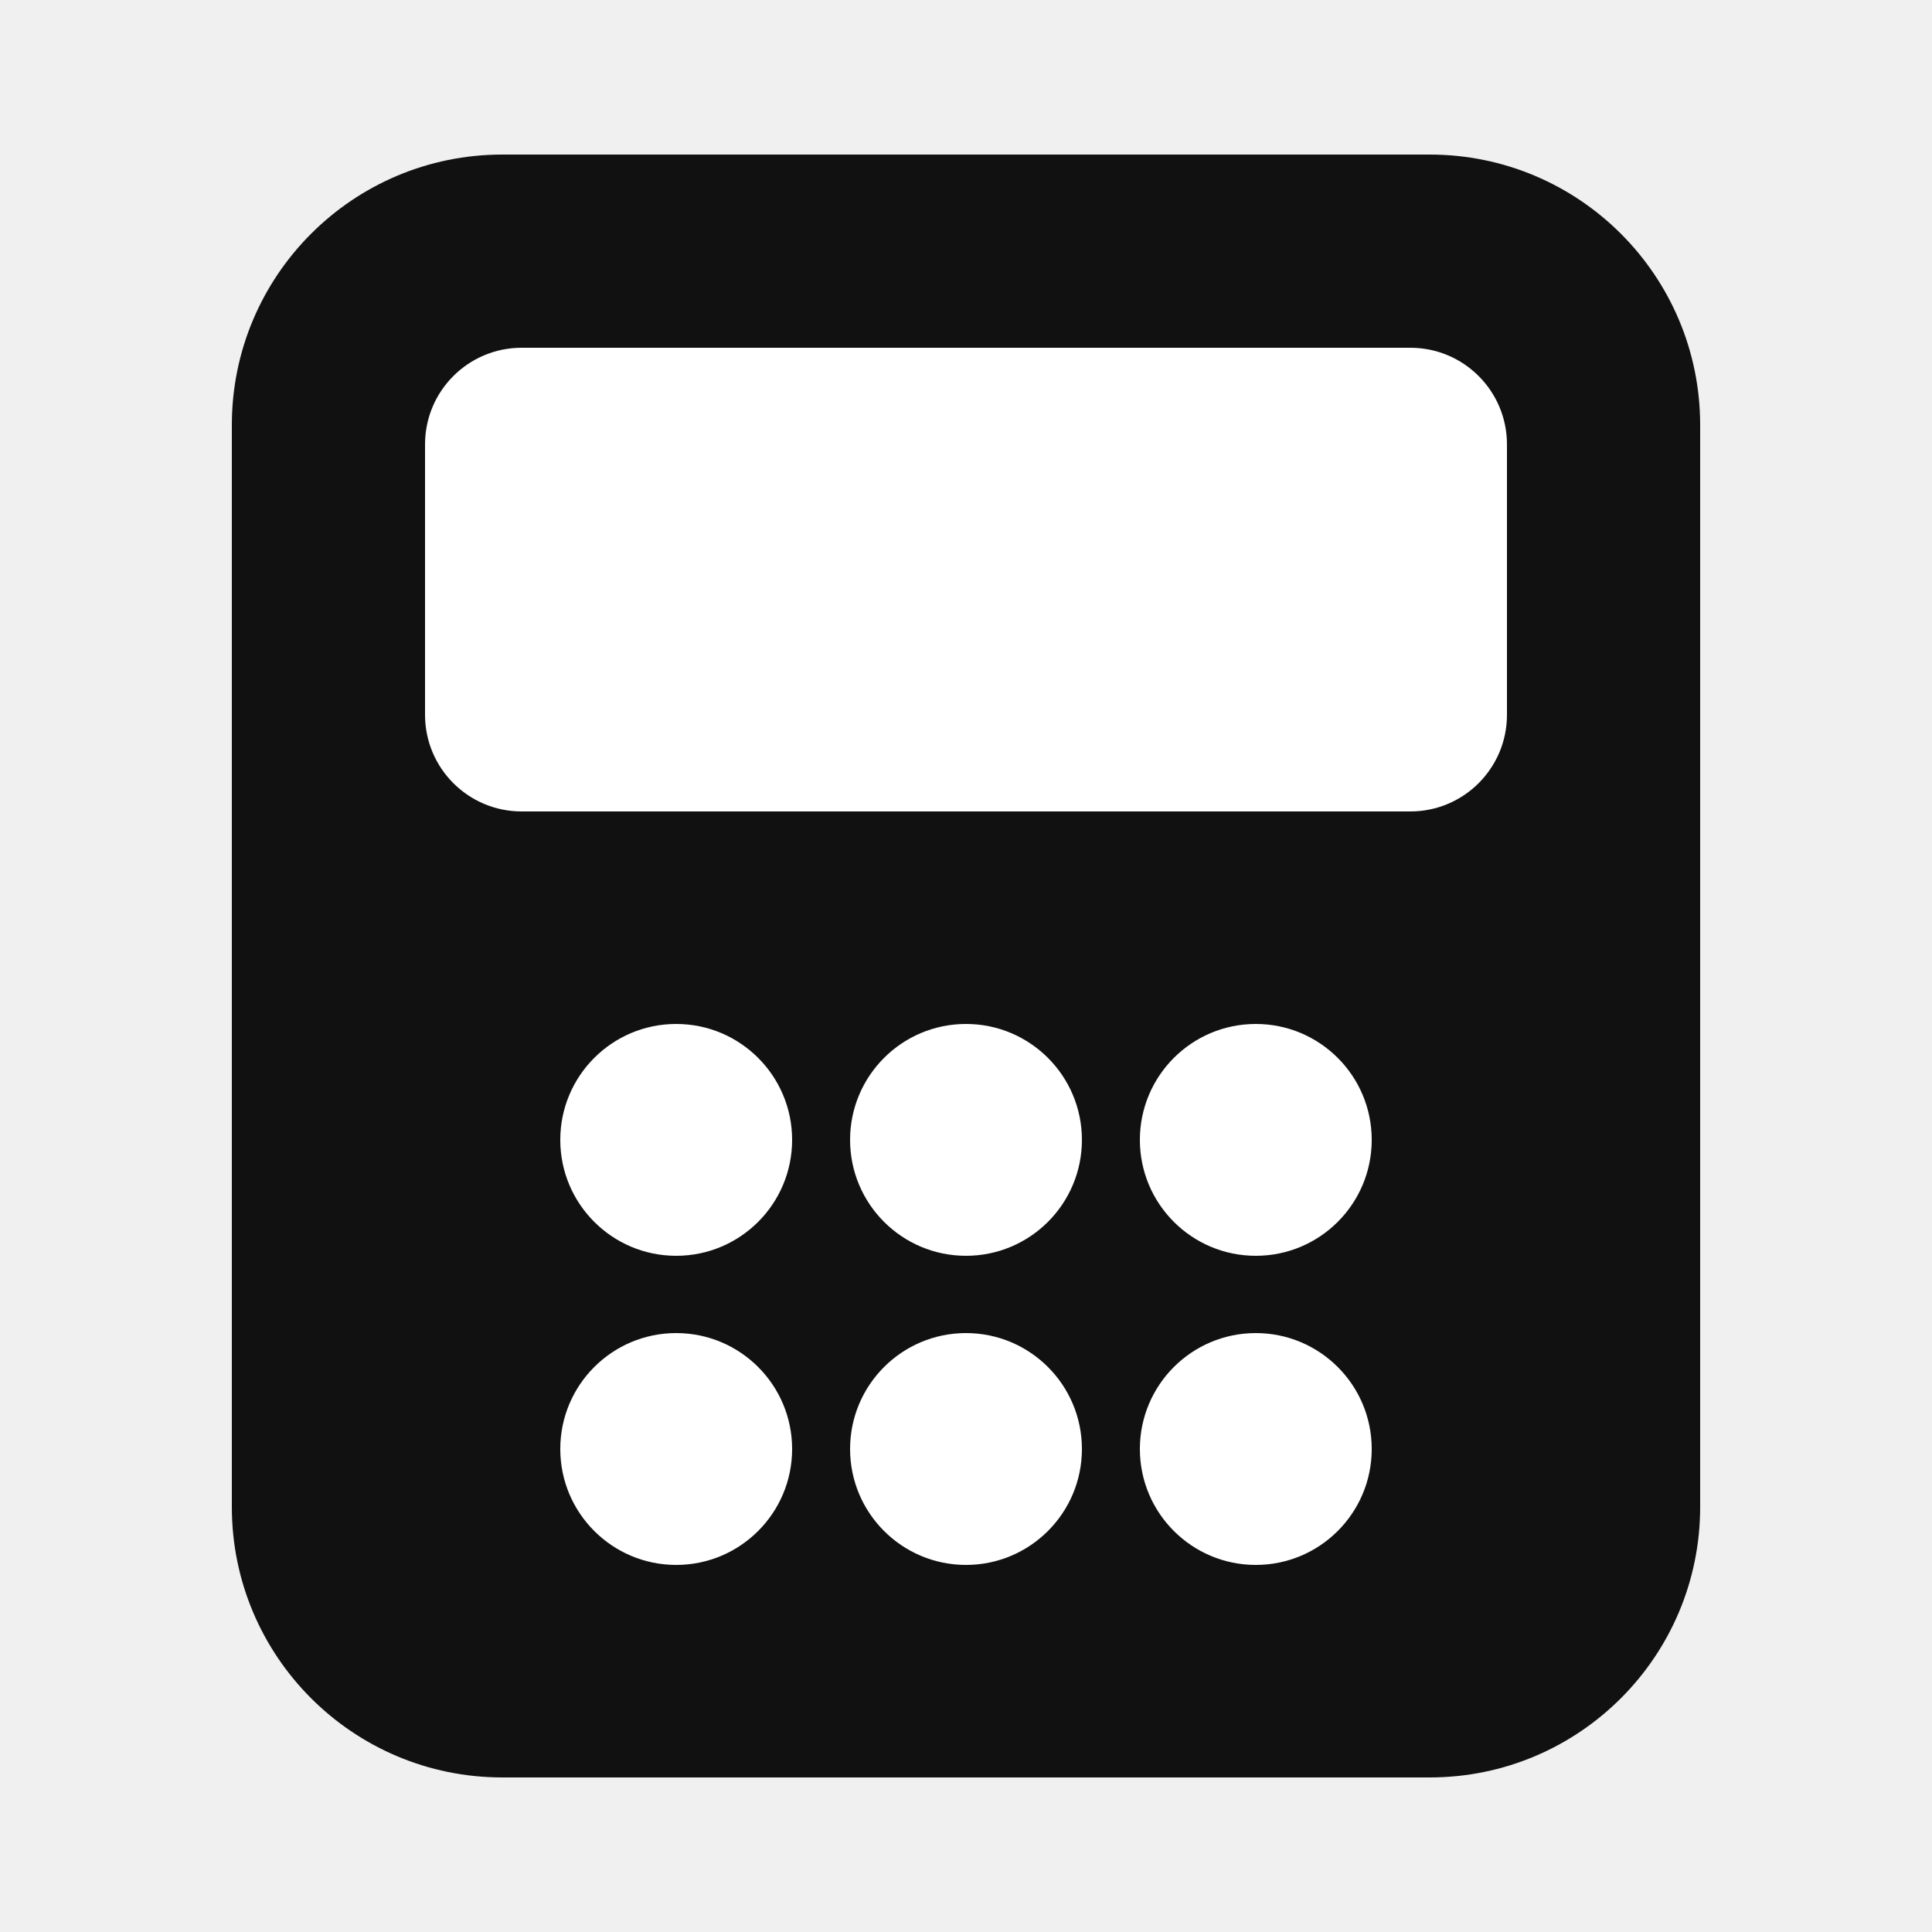
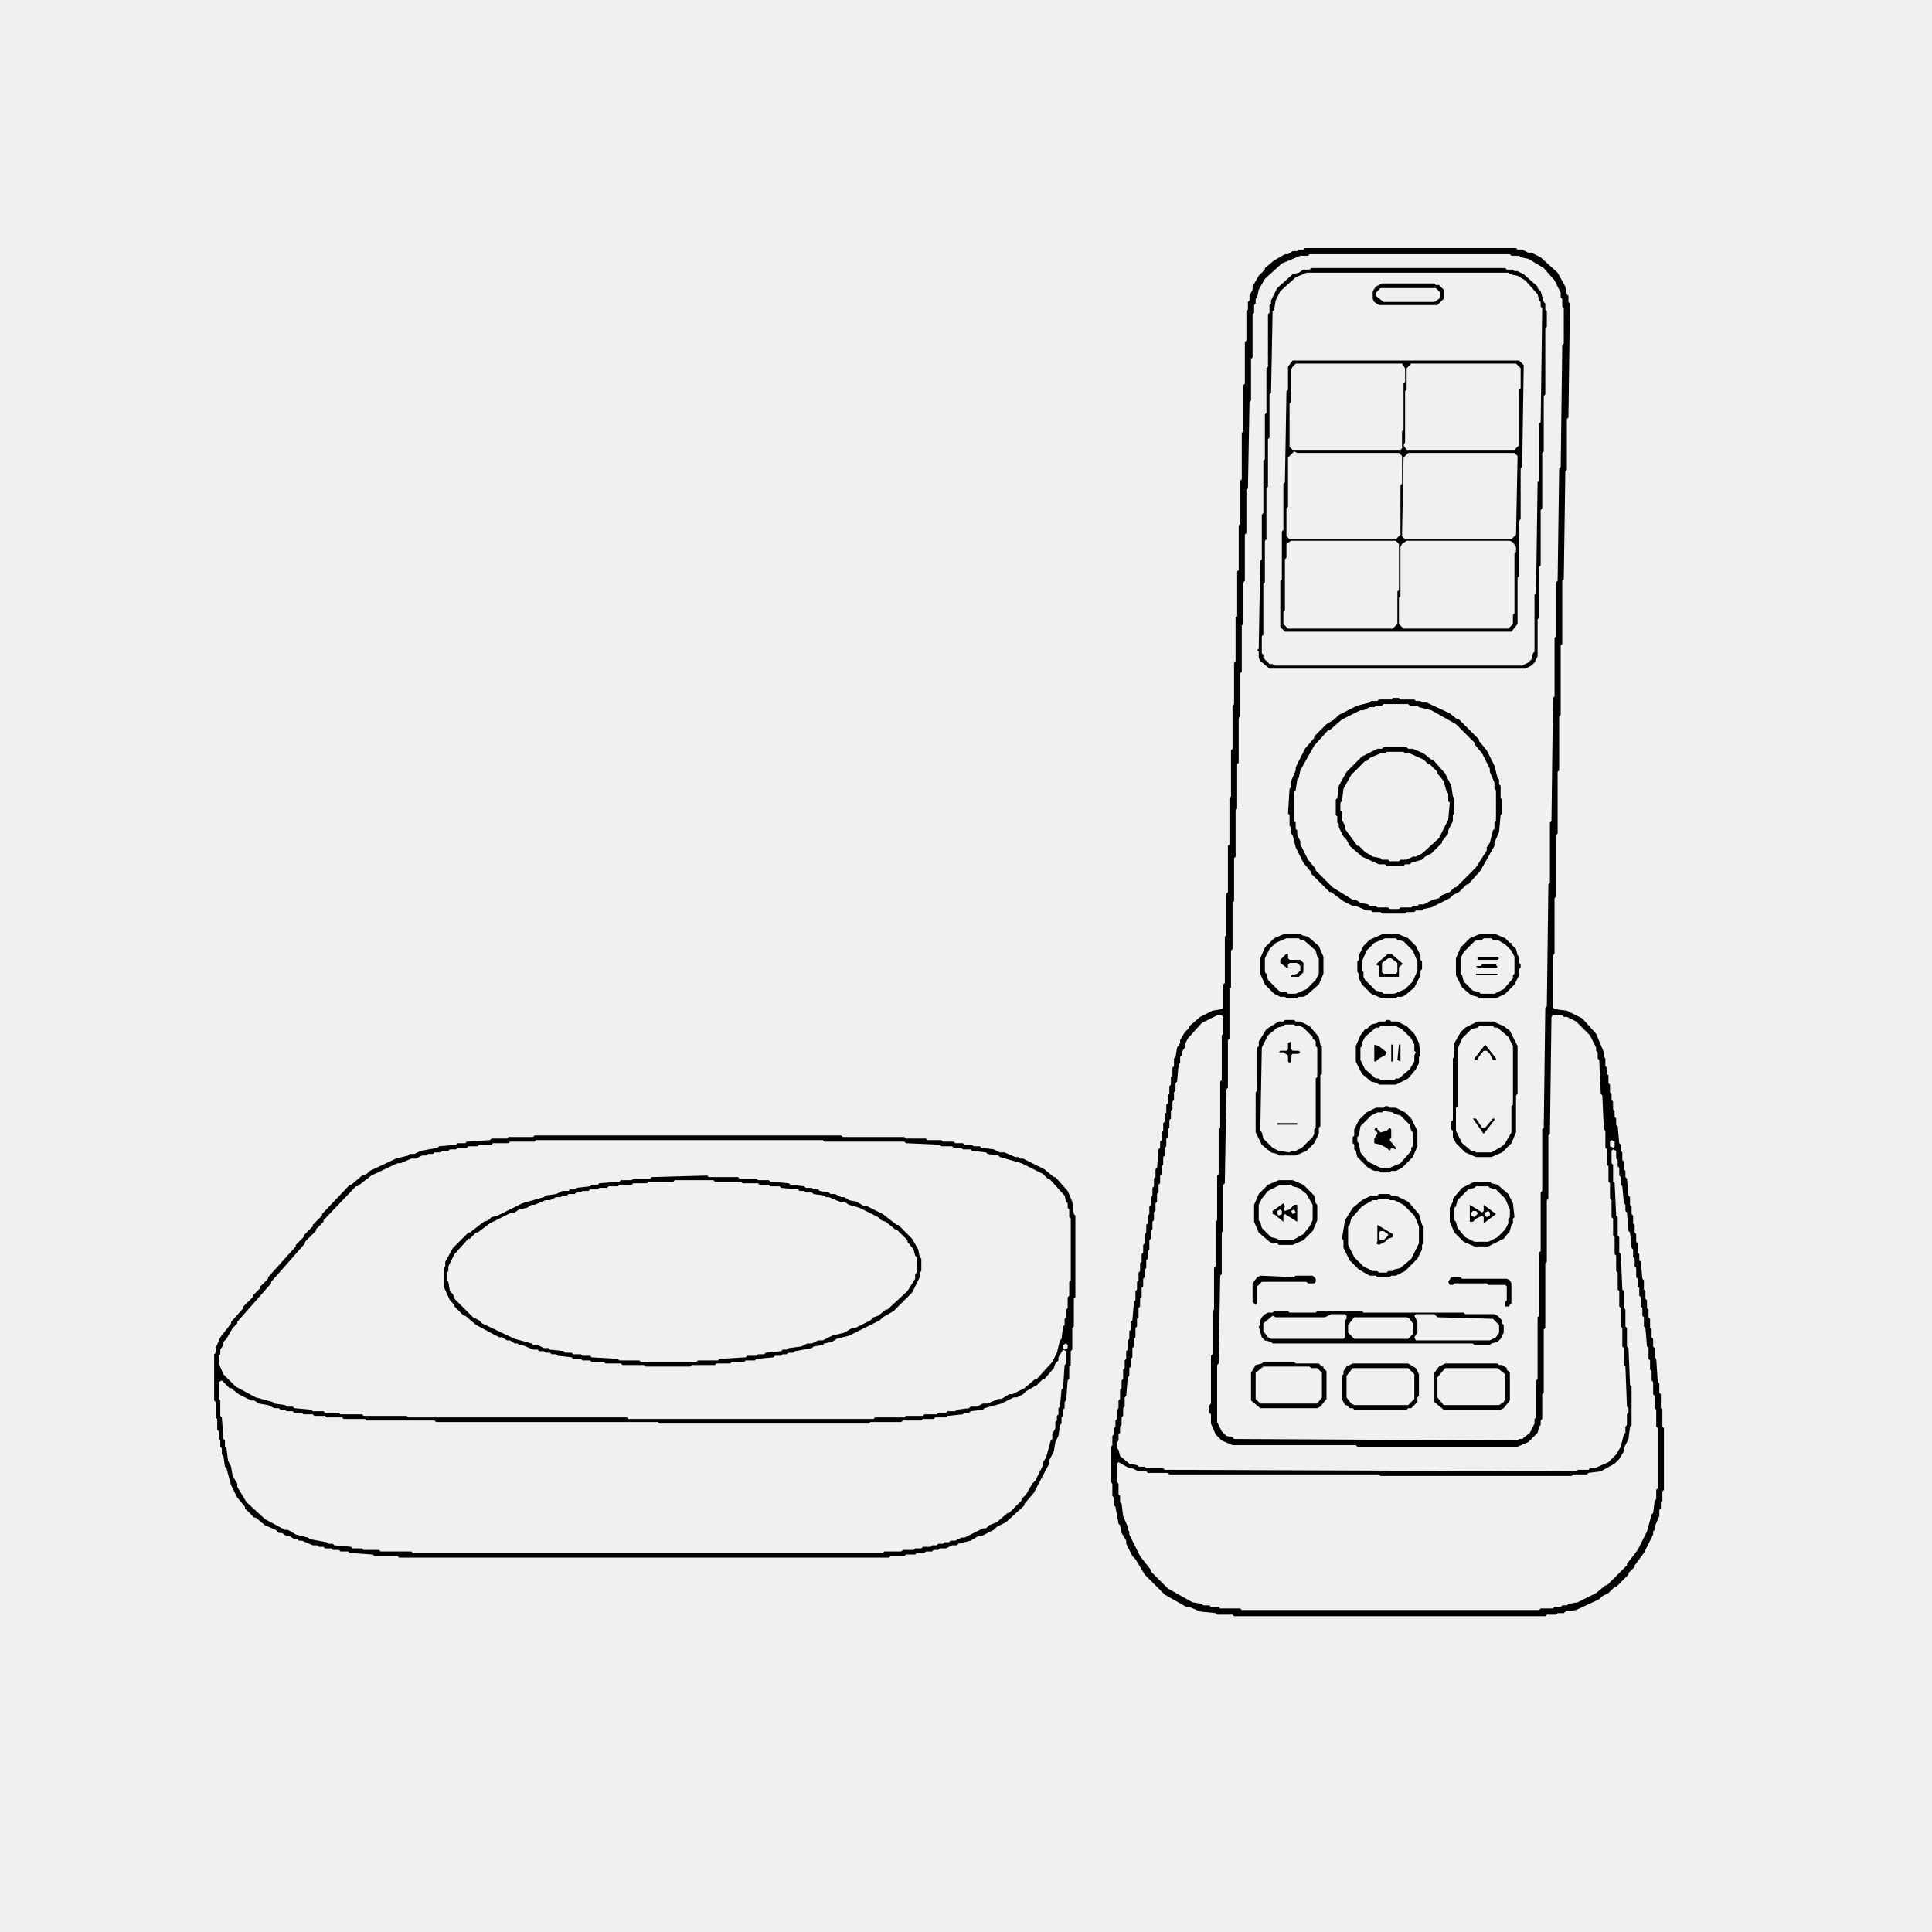
- <svg xmlns="http://www.w3.org/2000/svg" viewBox="0 0 100 100">
-   <rect x="12" y="8" width="76" height="84" rx="14" fill="#111" />
-   <rect x="22" y="18" width="56" height="24" rx="5" fill="#fff" />
-   <circle cx="35" cy="59" r="6" fill="#fff" />
-   <circle cx="50" cy="59" r="6" fill="#fff" />
-   <circle cx="65" cy="59" r="6" fill="#fff" />
-   <circle cx="35" cy="75" r="6" fill="#fff" />
-   <circle cx="50" cy="75" r="6" fill="#fff" />
-   <circle cx="65" cy="75" r="6" fill="#fff" />
+ <svg xmlns="http://www.w3.org/2000/svg" width="1254" height="1254" viewBox="0 0 1254 1254">
+   <path d="M 139 879 L 139 909 L 140 910 L 140 920 L 141 921 L 141 928 L 142 929 L 142 934 L 143 935 L 143 939 L 144 940 L 144 944 L 145 945 L 146 952 L 147 953 L 150 964 L 154 972 L 159 978 L 159 979 L 165 985 L 166 985 L 172 990 L 179 993 L 181 995 L 183 995 L 186 997 L 188 997 L 191 999 L 193 999 L 194 1000 L 196 1000 L 203 1003 L 206 1003 L 207 1004 L 210 1004 L 211 1005 L 215 1005 L 216 1006 L 220 1006 L 221 1007 L 226 1007 L 227 1008 L 242 1009 L 243 1010 L 258 1010 L 259 1011 L 577 1011 L 578 1010 L 587 1010 L 588 1009 L 594 1009 L 595 1008 L 600 1008 L 601 1007 L 605 1007 L 606 1006 L 609 1006 L 610 1005 L 614 1005 L 618 1003 L 621 1003 L 622 1002 L 630 1000 L 635 997 L 637 997 L 645 993 L 647 991 L 653 988 L 665 977 L 665 976 L 671 969 L 681 950 L 681 948 L 684 942 L 685 936 L 687 932 L 688 925 L 689 924 L 689 920 L 690 919 L 690 915 L 691 914 L 691 910 L 692 909 L 693 896 L 694 895 L 694 887 L 695 886 L 695 877 L 696 876 L 696 862 L 697 861 L 697 843 L 698 842 L 698 789 L 697 788 L 696 780 L 693 773 L 685 764 L 684 764 L 678 759 L 664 752 L 662 752 L 661 751 L 659 751 L 652 748 L 649 748 L 645 746 L 637 745 L 636 744 L 632 744 L 631 743 L 626 743 L 625 742 L 620 742 L 619 741 L 612 741 L 611 740 L 602 740 L 601 739 L 588 739 L 587 738 L 547 738 L 546 737 L 347 737 L 346 738 L 330 738 L 329 739 L 319 739 L 318 740 L 303 741 L 302 742 L 297 742 L 296 743 L 285 744 L 284 745 L 273 747 L 269 749 L 266 749 L 265 750 L 257 752 L 240 760 L 238 762 L 235 763 L 228 769 L 227 769 L 209 788 L 209 789 L 203 795 L 203 796 L 197 802 L 197 803 L 192 808 L 192 809 L 174 829 L 174 830 L 169 835 L 169 836 L 164 841 L 164 842 L 158 848 L 158 849 L 150 858 L 150 859 L 143 868 L 140 875 L 140 878 Z M 692 877 L 692 885 L 691 886 L 690 901 L 689 902 L 688 913 L 687 914 L 687 918 L 686 919 L 686 922 L 685 923 L 685 927 L 683 931 L 683 934 L 682 935 L 679 946 L 677 949 L 677 951 L 672 961 L 670 963 L 666 970 L 663 973 L 663 974 L 655 982 L 654 982 L 647 988 L 642 990 L 640 992 L 638 992 L 626 998 L 624 998 L 620 1000 L 617 1000 L 616 1001 L 613 1001 L 612 1002 L 609 1002 L 608 1003 L 605 1003 L 604 1004 L 599 1004 L 598 1005 L 594 1005 L 593 1006 L 586 1006 L 585 1007 L 574 1007 L 573 1008 L 268 1008 L 267 1007 L 247 1007 L 246 1006 L 236 1006 L 235 1005 L 229 1005 L 228 1004 L 217 1003 L 216 1002 L 213 1002 L 212 1001 L 201 999 L 200 998 L 192 996 L 187 993 L 185 993 L 172 986 L 160 975 L 154 965 L 154 963 L 151 958 L 150 952 L 148 948 L 147 940 L 146 939 L 146 935 L 145 934 L 144 920 L 143 919 L 143 909 L 142 908 L 142 897 L 144 896 L 149 901 L 150 901 L 155 905 L 163 909 L 165 909 L 168 911 L 174 912 L 178 914 L 181 914 L 182 915 L 185 915 L 186 916 L 190 916 L 191 917 L 196 917 L 197 918 L 203 918 L 204 919 L 211 919 L 212 920 L 222 920 L 223 921 L 237 921 L 238 922 L 282 922 L 283 923 L 427 923 L 428 924 L 564 924 L 565 923 L 585 923 L 586 922 L 598 922 L 599 921 L 606 921 L 607 920 L 614 920 L 615 919 L 625 918 L 626 917 L 629 917 L 630 916 L 638 915 L 639 914 L 650 911 L 658 907 L 660 907 L 664 905 L 666 903 L 673 899 L 677 895 L 678 895 L 684 888 L 685 885 L 687 883 L 687 881 L 690 876 Z M 690 873 L 692 872 L 693 873 L 693 875 L 691 876 L 690 875 Z M 142 885 L 142 880 L 143 879 L 143 876 L 145 873 L 145 871 L 147 869 L 151 862 L 154 859 L 154 858 L 176 833 L 176 832 L 198 807 L 198 806 L 205 799 L 205 798 L 210 793 L 210 792 L 231 770 L 232 770 L 241 763 L 258 755 L 260 755 L 267 752 L 270 752 L 274 750 L 277 750 L 278 749 L 281 749 L 282 748 L 286 748 L 287 747 L 291 747 L 292 746 L 296 746 L 297 745 L 303 745 L 304 744 L 310 744 L 311 743 L 319 743 L 320 742 L 330 742 L 331 741 L 347 741 L 348 740 L 534 740 L 535 741 L 587 741 L 588 742 L 610 743 L 611 744 L 618 744 L 619 745 L 624 745 L 625 746 L 630 746 L 631 747 L 640 748 L 641 749 L 648 750 L 649 751 L 663 755 L 677 762 L 680 765 L 681 765 L 691 776 L 692 780 L 693 781 L 693 784 L 694 785 L 694 790 L 695 791 L 695 831 L 694 832 L 694 841 L 693 842 L 693 849 L 692 850 L 692 855 L 691 856 L 691 860 L 690 861 L 689 869 L 688 870 L 686 878 L 683 884 L 673 895 L 672 895 L 665 901 L 657 905 L 655 905 L 650 908 L 648 908 L 641 911 L 638 911 L 634 913 L 630 913 L 629 914 L 621 915 L 620 916 L 615 916 L 614 917 L 609 917 L 608 918 L 600 918 L 599 919 L 588 919 L 587 920 L 568 920 L 567 921 L 408 921 L 407 920 L 265 920 L 264 919 L 236 919 L 235 918 L 221 918 L 220 917 L 211 917 L 210 916 L 203 916 L 202 915 L 191 914 L 190 913 L 186 913 L 185 912 L 178 911 L 177 910 L 166 907 L 153 900 L 145 892 Z M 598 817 L 597 816 L 596 811 L 592 804 L 583 795 L 582 795 L 573 788 L 563 783 L 561 783 L 556 780 L 551 779 L 548 777 L 546 777 L 542 775 L 539 775 L 538 774 L 532 773 L 531 772 L 528 772 L 527 771 L 523 771 L 522 770 L 513 769 L 512 768 L 500 767 L 499 766 L 492 766 L 491 765 L 480 765 L 479 764 L 460 764 L 459 763 L 423 764 L 422 765 L 411 765 L 410 766 L 403 766 L 402 767 L 389 768 L 388 769 L 384 769 L 383 770 L 374 771 L 373 772 L 370 772 L 369 773 L 365 773 L 361 775 L 354 776 L 353 777 L 339 781 L 323 789 L 319 790 L 317 792 L 314 793 L 305 800 L 304 800 L 294 810 L 289 819 L 289 822 L 288 823 L 288 835 L 292 844 L 295 847 L 295 848 L 301 854 L 302 854 L 309 860 L 324 868 L 326 868 L 329 870 L 331 870 L 334 872 L 336 872 L 337 873 L 339 873 L 346 876 L 349 876 L 350 877 L 353 877 L 354 878 L 357 878 L 358 879 L 361 879 L 362 880 L 371 881 L 372 882 L 377 882 L 378 883 L 383 883 L 384 884 L 392 884 L 393 885 L 403 885 L 404 886 L 418 886 L 419 887 L 448 887 L 449 886 L 464 886 L 465 885 L 474 885 L 475 884 L 483 884 L 484 883 L 490 883 L 491 882 L 502 881 L 503 880 L 507 880 L 508 879 L 511 879 L 512 878 L 515 878 L 516 877 L 527 875 L 528 874 L 534 873 L 535 872 L 540 871 L 543 869 L 551 867 L 571 857 L 573 855 L 580 851 L 592 839 L 597 829 L 597 826 L 598 825 Z M 290 826 L 291 825 L 291 822 L 295 814 L 304 804 L 305 804 L 309 800 L 310 800 L 318 794 L 332 787 L 334 787 L 337 785 L 342 784 L 345 782 L 347 782 L 354 779 L 357 779 L 361 777 L 364 777 L 365 776 L 368 776 L 369 775 L 373 775 L 374 774 L 377 774 L 378 773 L 382 773 L 383 772 L 388 772 L 389 771 L 394 771 L 395 770 L 401 770 L 402 769 L 410 769 L 411 768 L 420 768 L 421 767 L 437 767 L 438 766 L 463 766 L 464 767 L 481 767 L 482 768 L 492 768 L 493 769 L 499 769 L 500 770 L 506 770 L 507 771 L 518 772 L 519 773 L 522 773 L 523 774 L 527 774 L 528 775 L 535 776 L 536 777 L 538 777 L 545 780 L 548 780 L 551 782 L 558 784 L 570 790 L 572 792 L 575 793 L 581 798 L 582 798 L 589 805 L 589 806 L 593 811 L 594 815 L 595 816 L 595 826 L 594 827 L 594 830 L 589 838 L 576 850 L 575 850 L 570 854 L 567 855 L 565 857 L 555 862 L 553 862 L 548 865 L 540 867 L 534 870 L 531 870 L 527 872 L 524 872 L 520 874 L 512 875 L 511 876 L 508 876 L 507 877 L 497 878 L 496 879 L 492 879 L 491 880 L 485 880 L 484 881 L 467 882 L 466 883 L 453 883 L 452 884 L 416 884 L 415 883 L 402 883 L 401 882 L 384 881 L 383 880 L 378 880 L 377 879 L 372 879 L 371 878 L 367 878 L 366 877 L 357 876 L 356 875 L 353 875 L 349 873 L 346 873 L 345 872 L 334 869 L 313 859 L 311 857 L 307 855 L 295 843 L 294 840 L 292 838 L 291 832 L 290 831 Z M 847 161 L 846 162 L 843 162 L 842 163 L 839 163 L 836 165 L 834 165 L 827 169 L 821 174 L 821 175 L 817 179 L 813 186 L 813 188 L 811 192 L 811 195 L 810 196 L 810 201 L 809 202 L 809 221 L 808 222 L 808 249 L 807 250 L 807 280 L 806 281 L 806 311 L 805 312 L 805 340 L 804 341 L 804 370 L 803 371 L 803 400 L 802 401 L 802 429 L 801 430 L 801 457 L 800 458 L 800 486 L 799 487 L 799 517 L 798 518 L 798 548 L 797 549 L 797 579 L 796 580 L 796 607 L 795 608 L 795 638 L 794 639 L 794 654 L 793 655 L 787 656 L 779 660 L 772 666 L 772 667 L 769 670 L 766 675 L 766 677 L 764 680 L 763 686 L 762 687 L 762 692 L 761 693 L 761 698 L 760 699 L 760 704 L 759 705 L 759 710 L 758 711 L 758 716 L 757 717 L 757 722 L 756 723 L 756 728 L 755 729 L 755 734 L 754 735 L 754 740 L 753 741 L 753 745 L 752 746 L 751 758 L 750 759 L 750 764 L 749 765 L 749 770 L 748 771 L 748 776 L 747 777 L 747 782 L 746 783 L 746 788 L 745 789 L 745 794 L 744 795 L 744 800 L 743 801 L 743 807 L 742 808 L 742 813 L 741 814 L 741 819 L 740 820 L 740 825 L 739 826 L 739 831 L 738 832 L 738 837 L 737 838 L 737 844 L 736 845 L 735 857 L 734 858 L 734 863 L 733 864 L 733 869 L 732 870 L 732 876 L 731 877 L 731 882 L 730 883 L 730 888 L 729 889 L 729 895 L 728 896 L 728 901 L 727 902 L 727 908 L 726 909 L 726 914 L 725 915 L 725 921 L 724 922 L 724 926 L 723 927 L 723 931 L 722 932 L 722 938 L 721 939 L 721 962 L 722 963 L 722 971 L 723 972 L 723 977 L 724 978 L 726 989 L 727 990 L 728 995 L 731 1000 L 731 1002 L 735 1010 L 737 1012 L 743 1022 L 756 1035 L 770 1043 L 772 1043 L 779 1046 L 789 1047 L 790 1048 L 800 1048 L 801 1049 L 1003 1049 L 1004 1048 L 1010 1048 L 1011 1047 L 1015 1047 L 1016 1046 L 1023 1045 L 1038 1038 L 1040 1036 L 1044 1034 L 1048 1030 L 1049 1030 L 1057 1022 L 1057 1021 L 1061 1017 L 1061 1016 L 1067 1008 L 1073 996 L 1073 994 L 1074 993 L 1074 991 L 1077 984 L 1077 980 L 1078 979 L 1078 975 L 1079 974 L 1079 968 L 1080 967 L 1080 927 L 1079 926 L 1079 915 L 1078 914 L 1078 905 L 1077 904 L 1077 898 L 1076 897 L 1075 882 L 1074 881 L 1074 875 L 1073 874 L 1073 869 L 1072 868 L 1072 863 L 1071 862 L 1071 856 L 1070 855 L 1070 850 L 1069 849 L 1069 844 L 1068 843 L 1068 838 L 1067 837 L 1067 831 L 1066 830 L 1065 819 L 1064 818 L 1064 814 L 1063 813 L 1063 807 L 1062 806 L 1062 801 L 1061 800 L 1061 795 L 1060 794 L 1060 789 L 1059 788 L 1059 783 L 1058 782 L 1058 777 L 1057 776 L 1056 765 L 1055 764 L 1055 760 L 1054 759 L 1054 754 L 1053 753 L 1053 748 L 1052 747 L 1052 743 L 1051 742 L 1050 731 L 1049 730 L 1049 726 L 1048 725 L 1048 721 L 1047 720 L 1047 715 L 1046 714 L 1046 710 L 1045 709 L 1045 704 L 1044 703 L 1044 698 L 1043 697 L 1043 693 L 1042 692 L 1042 687 L 1041 686 L 1041 683 L 1036 671 L 1027 661 L 1017 656 L 1009 655 L 1008 654 L 1008 620 L 1009 619 L 1009 583 L 1010 582 L 1010 542 L 1011 541 L 1011 501 L 1012 500 L 1012 465 L 1013 464 L 1013 419 L 1014 418 L 1014 377 L 1015 376 L 1016 306 L 1017 305 L 1017 272 L 1018 271 L 1019 197 L 1018 196 L 1018 192 L 1017 191 L 1016 186 L 1011 177 L 1000 167 L 994 164 L 992 164 L 988 162 L 985 162 L 984 161 Z M 1049 747 L 1049 752 L 1050 753 L 1050 757 L 1051 758 L 1051 763 L 1052 764 L 1052 769 L 1053 770 L 1054 781 L 1055 782 L 1055 786 L 1056 787 L 1057 799 L 1058 800 L 1059 810 L 1060 811 L 1060 816 L 1061 817 L 1061 822 L 1062 823 L 1062 829 L 1063 830 L 1063 835 L 1064 836 L 1064 841 L 1065 842 L 1065 848 L 1066 849 L 1066 854 L 1067 855 L 1067 861 L 1068 862 L 1069 874 L 1070 875 L 1070 882 L 1071 883 L 1071 889 L 1072 890 L 1072 896 L 1073 897 L 1073 905 L 1074 906 L 1074 914 L 1075 915 L 1075 926 L 1076 927 L 1076 966 L 1075 967 L 1075 973 L 1074 974 L 1073 982 L 1072 983 L 1069 994 L 1063 1006 L 1056 1015 L 1056 1016 L 1043 1029 L 1042 1029 L 1036 1034 L 1024 1040 L 1018 1041 L 1017 1042 L 1014 1042 L 1013 1043 L 1009 1043 L 1008 1044 L 1000 1044 L 999 1045 L 806 1045 L 805 1044 L 792 1044 L 791 1043 L 786 1043 L 785 1042 L 781 1042 L 780 1041 L 774 1040 L 758 1031 L 747 1020 L 747 1019 L 740 1010 L 733 996 L 733 994 L 732 993 L 732 991 L 729 984 L 728 976 L 727 975 L 727 971 L 726 970 L 726 963 L 725 962 L 725 950 L 726 949 L 733 953 L 735 953 L 739 955 L 744 955 L 745 956 L 758 956 L 759 957 L 895 957 L 896 958 L 1020 958 L 1021 957 L 1030 957 L 1031 956 L 1039 955 L 1048 950 L 1051 947 L 1054 942 L 1054 940 L 1057 934 L 1058 926 L 1059 925 L 1059 900 L 1058 899 L 1057 875 L 1056 874 L 1056 862 L 1055 861 L 1055 850 L 1054 849 L 1054 838 L 1053 837 L 1052 814 L 1051 813 L 1051 803 L 1050 802 L 1050 790 L 1049 789 L 1048 768 L 1047 767 L 1047 756 L 1046 755 L 1046 747 L 1047 746 Z M 1046 740 L 1048 741 L 1048 744 L 1047 745 L 1045 744 L 1045 741 Z M 780 664 L 790 659 L 793 659 L 794 660 L 794 671 L 793 672 L 793 701 L 792 702 L 792 732 L 791 733 L 791 762 L 790 763 L 790 792 L 789 793 L 789 822 L 788 823 L 788 850 L 787 851 L 787 879 L 786 880 L 786 911 L 785 912 L 785 917 L 786 918 L 786 924 L 789 931 L 793 935 L 800 938 L 880 938 L 881 939 L 985 939 L 992 936 L 998 930 L 999 926 L 1000 925 L 1000 922 L 1001 921 L 1001 905 L 1002 904 L 1002 863 L 1003 862 L 1003 820 L 1004 819 L 1004 779 L 1005 778 L 1005 737 L 1006 736 L 1007 660 L 1008 659 L 1014 659 L 1015 660 L 1017 660 L 1023 663 L 1032 672 L 1036 680 L 1036 682 L 1037 683 L 1037 687 L 1038 688 L 1039 710 L 1040 711 L 1041 733 L 1042 734 L 1042 745 L 1043 746 L 1043 756 L 1044 757 L 1044 767 L 1045 768 L 1045 778 L 1046 779 L 1046 790 L 1047 791 L 1047 802 L 1048 803 L 1048 814 L 1049 815 L 1049 825 L 1050 826 L 1050 837 L 1051 838 L 1051 848 L 1052 849 L 1052 861 L 1053 862 L 1053 874 L 1054 875 L 1054 886 L 1055 887 L 1056 913 L 1057 914 L 1057 917 L 1056 918 L 1056 925 L 1055 926 L 1055 930 L 1054 931 L 1052 939 L 1049 944 L 1044 949 L 1035 953 L 1032 953 L 1031 954 L 1024 954 L 1023 955 L 756 954 L 755 953 L 744 953 L 743 952 L 739 952 L 738 951 L 733 950 L 727 945 L 726 941 L 725 940 L 725 936 L 726 935 L 726 931 L 727 930 L 727 926 L 728 925 L 728 920 L 729 919 L 729 914 L 730 913 L 730 907 L 731 906 L 732 894 L 733 893 L 733 888 L 734 887 L 734 882 L 735 881 L 735 875 L 736 874 L 736 869 L 737 868 L 737 862 L 738 861 L 738 856 L 739 855 L 739 849 L 740 848 L 740 843 L 741 842 L 741 836 L 742 835 L 742 830 L 743 829 L 743 824 L 744 823 L 744 818 L 745 817 L 745 812 L 746 811 L 746 805 L 747 804 L 747 799 L 748 798 L 748 793 L 749 792 L 749 787 L 750 786 L 750 781 L 751 780 L 751 775 L 752 774 L 752 769 L 753 768 L 753 763 L 754 762 L 754 757 L 755 756 L 755 751 L 756 750 L 756 745 L 757 744 L 757 739 L 758 738 L 758 733 L 759 732 L 759 727 L 760 726 L 760 721 L 761 720 L 761 715 L 762 714 L 762 709 L 763 708 L 763 703 L 764 702 L 765 691 L 766 690 L 766 686 L 767 685 L 767 683 L 769 680 L 769 678 L 771 674 Z M 844 166 L 849 166 L 850 165 L 980 165 L 981 166 L 986 166 L 987 167 L 992 168 L 1002 174 L 1009 182 L 1013 190 L 1013 193 L 1014 194 L 1014 199 L 1015 200 L 1015 223 L 1014 224 L 1013 303 L 1012 304 L 1011 377 L 1010 378 L 1010 413 L 1009 414 L 1009 452 L 1008 453 L 1007 533 L 1006 534 L 1006 573 L 1005 574 L 1004 653 L 1003 654 L 1002 732 L 1001 733 L 1001 773 L 1000 774 L 1000 812 L 999 813 L 999 854 L 998 855 L 998 895 L 997 896 L 997 920 L 996 921 L 996 924 L 993 930 L 988 934 L 986 934 L 985 935 L 801 934 L 800 933 L 796 932 L 793 929 L 790 923 L 790 886 L 791 885 L 792 828 L 793 827 L 793 800 L 794 799 L 794 769 L 795 768 L 796 707 L 797 706 L 797 675 L 798 674 L 798 642 L 799 641 L 799 617 L 800 616 L 800 586 L 801 585 L 801 557 L 802 556 L 802 526 L 803 525 L 803 496 L 804 495 L 804 466 L 805 465 L 805 437 L 806 436 L 806 406 L 807 405 L 807 378 L 808 377 L 808 347 L 809 346 L 809 318 L 810 317 L 811 261 L 812 260 L 812 233 L 813 232 L 813 204 L 814 203 L 814 198 L 815 197 L 815 194 L 816 193 L 817 188 L 821 181 L 832 171 Z M 931 891 L 931 910 L 937 915 L 974 915 L 976 914 L 980 909 L 980 891 L 978 889 L 978 888 L 975 886 L 973 886 L 972 885 L 938 885 L 934 887 Z M 933 894 L 938 888 L 972 888 L 977 892 L 977 908 L 976 910 L 973 912 L 937 912 L 933 907 Z M 872 890 L 872 892 L 871 893 L 871 908 L 873 912 L 874 912 L 876 914 L 878 914 L 879 915 L 913 915 L 914 914 L 916 914 L 920 910 L 920 907 L 921 906 L 921 892 L 919 888 L 914 885 L 878 885 L 874 887 Z M 874 893 L 878 888 L 914 888 L 918 892 L 918 908 L 914 912 L 879 912 L 877 911 L 874 907 Z M 812 891 L 812 909 L 818 914 L 855 914 L 857 913 L 861 908 L 861 890 L 859 888 L 859 887 L 858 887 L 856 885 L 841 885 L 840 884 L 820 884 L 819 885 L 815 886 Z M 815 891 L 820 887 L 850 887 L 851 888 L 855 888 L 858 891 L 858 907 L 855 911 L 818 911 L 815 908 Z M 817 861 L 819 868 L 821 870 L 825 871 L 826 872 L 956 872 L 957 873 L 967 873 L 968 872 L 972 871 L 974 869 L 976 865 L 976 860 L 975 859 L 975 857 L 972 854 L 970 853 L 951 853 L 950 852 L 885 852 L 884 851 L 855 851 L 854 852 L 837 852 L 836 851 L 827 851 L 826 852 L 823 852 L 821 853 L 819 855 L 818 857 L 818 860 Z M 875 860 L 879 855 L 913 855 L 915 856 L 917 859 L 917 866 L 914 869 L 879 869 L 875 865 Z M 918 854 L 919 853 L 931 853 L 933 855 L 969 856 L 973 860 L 973 865 L 971 868 L 967 870 L 919 870 L 918 868 L 920 865 L 920 858 Z M 874 854 L 874 856 L 873 857 L 873 868 L 872 869 L 825 869 L 823 868 L 820 864 L 820 859 L 826 854 L 828 855 L 860 855 L 864 853 L 873 853 Z M 940 832 L 941 834 L 943 834 L 944 833 L 965 833 L 966 834 L 977 834 L 978 835 L 978 844 L 977 845 L 977 848 L 979 848 L 981 846 L 981 833 L 980 831 L 978 830 L 949 830 L 948 829 L 942 829 Z M 813 845 L 815 847 L 816 846 L 816 835 L 819 832 L 848 832 L 849 833 L 853 833 L 854 832 L 854 830 L 852 828 L 841 828 L 840 829 L 818 828 L 816 829 L 813 833 Z M 895 775 L 894 776 L 890 776 L 884 779 L 878 784 L 873 792 L 871 804 L 872 805 L 872 810 L 876 818 L 882 824 L 889 828 L 893 828 L 894 829 L 902 829 L 903 828 L 906 828 L 912 825 L 920 817 L 923 811 L 923 808 L 924 807 L 924 796 L 923 795 L 921 788 L 914 780 L 906 776 L 903 776 L 902 775 Z M 895 778 L 901 778 L 902 779 L 905 779 L 911 782 L 918 789 L 921 796 L 921 807 L 916 817 L 909 823 L 905 824 L 904 825 L 901 825 L 900 826 L 895 826 L 894 825 L 891 825 L 885 822 L 879 816 L 875 808 L 875 796 L 876 795 L 877 791 L 884 783 L 891 779 L 894 779 Z M 894 795 L 894 806 L 893 807 L 895 808 L 899 806 L 901 804 L 904 803 L 904 801 Z M 895 804 L 895 800 L 896 799 L 898 799 L 901 801 L 901 802 L 898 805 L 896 805 Z M 957 767 L 949 771 L 943 778 L 943 780 L 941 784 L 941 793 L 944 800 L 950 806 L 957 809 L 966 809 L 976 804 L 980 799 L 981 795 L 982 794 L 982 791 L 983 790 L 982 781 L 979 775 L 972 769 L 968 768 L 967 767 Z M 958 770 L 966 770 L 967 771 L 971 772 L 977 778 L 980 785 L 980 790 L 979 791 L 979 794 L 977 798 L 972 803 L 966 806 L 957 806 L 951 803 L 946 797 L 945 793 L 944 792 L 944 784 L 945 783 L 946 779 L 953 772 L 957 771 Z M 954 782 L 954 793 L 956 793 L 958 791 L 962 789 L 963 790 L 963 794 L 971 788 L 963 782 L 963 786 L 962 787 Z M 964 787 L 966 786 L 967 787 L 967 789 L 965 790 L 964 789 Z M 955 789 L 955 787 L 956 786 L 958 786 L 959 787 L 959 788 L 957 790 Z M 830 766 L 823 769 L 817 775 L 814 782 L 814 793 L 817 800 L 824 806 L 826 807 L 829 807 L 830 808 L 839 808 L 846 805 L 852 799 L 855 792 L 855 782 L 854 781 L 853 776 L 846 769 L 839 766 Z M 831 769 L 838 769 L 839 770 L 843 771 L 848 775 L 852 782 L 852 792 L 850 796 L 846 801 L 839 805 L 830 805 L 829 804 L 825 803 L 819 797 L 818 793 L 817 792 L 817 782 L 819 778 L 823 773 Z M 826 786 L 826 788 L 827 788 L 833 793 L 833 789 L 834 788 L 842 793 L 842 782 L 840 782 L 837 785 L 834 786 L 833 785 L 834 783 L 833 781 Z M 838 786 L 840 785 L 841 787 L 839 788 Z M 829 786 L 831 785 L 832 786 L 832 788 L 830 789 L 829 788 Z M 901 718 L 899 718 L 898 719 L 893 719 L 887 722 L 882 727 L 879 733 L 879 737 L 878 738 L 878 742 L 879 743 L 879 746 L 880 747 L 881 751 L 888 758 L 892 760 L 895 760 L 896 761 L 902 761 L 903 760 L 906 760 L 910 758 L 917 751 L 920 744 L 920 734 L 916 726 L 912 722 L 906 719 L 902 719 Z M 898 721 L 904 722 L 905 723 L 909 724 L 915 730 L 916 734 L 917 735 L 917 744 L 916 745 L 916 747 L 909 755 L 902 758 L 896 758 L 888 754 L 883 748 L 882 742 L 881 741 L 881 738 L 882 737 L 883 731 L 890 724 L 894 722 L 897 722 Z M 893 732 L 892 733 L 894 735 L 894 736 L 892 739 L 892 742 L 896 743 L 900 745 L 902 747 L 903 745 L 906 746 L 906 745 L 902 740 L 903 738 L 903 733 L 902 732 L 900 734 L 896 735 L 894 733 L 894 732 Z M 959 663 L 951 667 L 948 670 L 944 677 L 944 686 L 943 687 L 943 727 L 942 728 L 942 733 L 943 734 L 943 738 L 945 742 L 951 748 L 958 751 L 968 751 L 975 748 L 981 742 L 984 735 L 984 711 L 985 710 L 985 679 L 980 669 L 976 666 L 969 663 Z M 960 666 L 969 666 L 970 667 L 972 667 L 979 673 L 982 679 L 982 717 L 981 718 L 981 735 L 977 742 L 975 744 L 968 748 L 958 748 L 957 747 L 955 747 L 949 742 L 945 734 L 945 719 L 946 718 L 946 681 L 949 674 L 955 668 L 959 667 Z M 956 726 L 963 736 L 970 727 L 970 726 L 969 726 L 964 732 L 962 732 L 958 726 Z M 971 687 L 964 678 L 957 687 L 957 688 L 959 688 L 959 687 L 963 682 L 965 682 L 967 684 L 969 688 L 971 688 Z M 895 663 L 894 664 L 890 665 L 887 668 L 886 668 L 883 672 L 880 679 L 880 689 L 884 697 L 890 702 L 894 703 L 895 704 L 906 704 L 914 700 L 919 694 L 921 690 L 921 686 L 922 685 L 921 677 L 918 671 L 913 666 L 907 663 L 903 663 L 902 662 L 900 662 L 899 663 Z M 893 667 L 895 667 L 896 666 L 906 666 L 910 668 L 916 674 L 918 678 L 918 682 L 919 683 L 918 685 L 918 689 L 915 694 L 908 700 L 906 700 L 905 701 L 896 701 L 895 700 L 893 700 L 886 694 L 883 688 L 883 680 L 884 679 L 884 677 L 886 673 Z M 908 678 L 907 688 L 909 689 L 909 678 Z M 903 678 L 903 689 L 904 689 L 904 678 Z M 892 678 L 892 689 L 893 689 L 895 687 L 899 685 L 900 683 L 895 679 Z M 834 662 L 833 663 L 830 663 L 822 668 L 817 676 L 817 679 L 816 680 L 816 708 L 815 709 L 815 735 L 819 743 L 825 748 L 829 749 L 830 750 L 841 750 L 848 747 L 853 742 L 856 736 L 856 732 L 857 731 L 857 698 L 858 697 L 858 679 L 857 678 L 856 673 L 850 666 L 844 663 L 841 663 L 840 662 Z M 834 665 L 840 665 L 841 666 L 844 666 L 846 667 L 852 673 L 852 674 L 854 676 L 854 679 L 855 680 L 855 699 L 854 700 L 854 732 L 853 733 L 853 736 L 852 738 L 845 745 L 841 747 L 838 747 L 837 748 L 830 747 L 826 745 L 820 739 L 819 735 L 818 734 L 819 680 L 823 672 L 829 667 L 833 666 Z M 829 729 L 829 730 L 842 730 L 842 729 Z M 838 676 L 836 677 L 836 681 L 835 682 L 831 682 L 830 683 L 833 683 L 836 685 L 836 689 L 837 690 L 838 689 L 838 685 L 839 684 L 843 684 L 844 683 L 843 682 L 839 682 L 838 681 Z M 961 606 L 954 609 L 948 615 L 945 622 L 945 633 L 949 641 L 955 646 L 959 647 L 960 648 L 971 648 L 977 645 L 983 639 L 986 633 L 986 629 L 987 628 L 987 626 L 986 625 L 986 621 L 985 620 L 984 616 L 981 613 L 981 612 L 980 612 L 977 609 L 970 606 Z M 959 610 L 962 610 L 963 609 L 968 609 L 969 610 L 972 610 L 977 613 L 981 617 L 983 621 L 983 632 L 982 633 L 982 635 L 976 642 L 970 645 L 961 645 L 960 644 L 956 643 L 950 637 L 949 633 L 948 632 L 948 622 L 950 618 L 957 611 Z M 958 632 L 958 633 L 972 633 L 972 632 Z M 958 627 L 959 628 L 972 628 L 971 626 L 962 626 L 961 627 Z M 959 621 L 959 623 L 972 623 L 973 622 L 972 621 Z M 898 606 L 889 610 L 885 614 L 882 620 L 882 623 L 881 624 L 881 631 L 882 632 L 882 635 L 884 639 L 890 645 L 897 648 L 906 648 L 907 647 L 910 647 L 912 646 L 918 641 L 922 633 L 922 630 L 923 629 L 923 624 L 922 623 L 922 620 L 919 614 L 914 609 L 907 606 Z M 899 609 L 906 609 L 907 610 L 911 611 L 917 617 L 920 624 L 920 630 L 917 637 L 912 642 L 905 645 L 898 645 L 897 644 L 893 643 L 886 636 L 885 634 L 885 631 L 884 630 L 884 624 L 887 617 L 892 612 Z M 893 626 L 895 627 L 895 634 L 908 634 L 908 628 L 910 626 L 911 626 L 903 619 L 901 619 Z M 897 625 L 901 622 L 903 622 L 907 625 L 907 631 L 906 632 L 898 632 L 897 631 Z M 834 606 L 827 609 L 821 615 L 818 622 L 818 632 L 821 639 L 827 645 L 831 647 L 834 647 L 835 648 L 842 648 L 843 647 L 846 647 L 848 646 L 856 639 L 859 632 L 859 621 L 856 614 L 849 608 L 845 607 L 844 606 Z M 835 609 L 843 609 L 844 610 L 846 610 L 854 617 L 855 621 L 856 622 L 856 632 L 854 636 L 848 642 L 841 645 L 836 645 L 835 644 L 832 644 L 830 643 L 823 636 L 822 632 L 821 631 L 821 622 L 824 616 L 828 612 Z M 835 619 L 831 623 L 831 625 L 835 628 L 836 628 L 836 626 L 837 625 L 842 625 L 844 627 L 844 630 L 842 632 L 838 633 L 838 634 L 843 634 L 846 631 L 846 625 L 844 623 L 837 623 L 836 622 L 836 619 Z M 904 453 L 903 454 L 895 454 L 894 455 L 890 455 L 889 456 L 881 458 L 869 464 L 866 467 L 861 470 L 853 478 L 853 479 L 847 486 L 841 498 L 841 500 L 838 507 L 838 511 L 837 512 L 836 528 L 837 529 L 837 536 L 838 537 L 838 541 L 839 542 L 841 550 L 846 560 L 851 566 L 851 567 L 863 579 L 864 579 L 872 585 L 878 588 L 880 588 L 887 591 L 890 591 L 891 592 L 896 592 L 897 593 L 912 593 L 913 592 L 918 592 L 919 591 L 923 591 L 924 590 L 929 589 L 941 583 L 943 581 L 947 579 L 952 574 L 953 574 L 961 565 L 970 549 L 970 547 L 973 540 L 974 529 L 975 528 L 975 519 L 974 518 L 974 510 L 973 509 L 973 506 L 972 505 L 970 497 L 965 487 L 960 481 L 960 480 L 947 467 L 946 467 L 941 463 L 926 456 L 923 456 L 922 455 L 919 455 L 918 454 L 909 454 L 908 453 Z M 898 457 L 914 457 L 915 458 L 920 458 L 921 459 L 929 461 L 945 470 L 957 482 L 957 483 L 962 489 L 967 499 L 967 501 L 970 508 L 970 512 L 971 513 L 971 533 L 970 534 L 970 538 L 969 539 L 967 547 L 965 550 L 965 552 L 958 563 L 945 576 L 944 576 L 941 579 L 936 581 L 934 583 L 930 584 L 924 587 L 921 587 L 920 588 L 917 588 L 916 589 L 909 589 L 908 590 L 902 590 L 901 589 L 894 589 L 893 588 L 889 588 L 888 587 L 883 586 L 880 584 L 878 584 L 865 576 L 854 565 L 854 564 L 849 558 L 844 548 L 844 546 L 842 542 L 842 539 L 841 538 L 841 534 L 840 533 L 840 514 L 841 513 L 842 506 L 843 505 L 844 500 L 853 484 L 862 474 L 863 474 L 871 467 L 883 461 L 885 461 L 889 459 L 892 459 L 893 458 L 897 458 Z M 898 485 L 897 486 L 894 486 L 884 491 L 874 501 L 869 510 L 868 518 L 867 519 L 867 529 L 868 530 L 868 534 L 869 535 L 869 537 L 872 543 L 874 545 L 876 549 L 884 556 L 895 561 L 899 561 L 900 562 L 911 562 L 912 561 L 915 561 L 916 560 L 923 558 L 925 556 L 929 554 L 936 547 L 936 546 L 940 541 L 940 539 L 943 533 L 943 529 L 944 528 L 944 518 L 943 517 L 942 510 L 938 502 L 930 493 L 929 493 L 924 489 L 917 486 L 914 486 L 913 485 Z M 900 488 L 911 488 L 912 489 L 915 489 L 924 493 L 927 496 L 928 496 L 933 501 L 933 502 L 937 507 L 939 514 L 940 515 L 940 520 L 941 521 L 940 532 L 934 544 L 923 554 L 919 556 L 917 556 L 913 558 L 909 558 L 908 559 L 902 559 L 901 558 L 897 558 L 896 557 L 891 556 L 886 553 L 882 549 L 881 549 L 873 538 L 873 536 L 871 532 L 871 527 L 870 526 L 870 521 L 871 520 L 872 512 L 877 503 L 886 494 L 887 494 L 889 492 L 896 489 L 899 489 Z M 839 178 L 829 187 L 825 195 L 825 197 L 824 198 L 824 203 L 823 204 L 823 238 L 822 239 L 822 268 L 821 269 L 821 298 L 820 299 L 820 333 L 819 334 L 819 363 L 818 364 L 817 421 L 816 422 L 817 423 L 817 427 L 818 429 L 824 434 L 990 434 L 994 432 L 996 430 L 998 426 L 998 402 L 999 401 L 999 368 L 1000 367 L 1000 331 L 1001 330 L 1001 294 L 1002 293 L 1002 257 L 1003 256 L 1003 213 L 1004 212 L 1004 202 L 1003 201 L 1003 197 L 1002 196 L 1000 189 L 998 187 L 998 186 L 989 178 L 985 176 L 983 176 L 982 175 L 978 175 L 977 174 L 851 174 L 850 175 L 846 175 L 843 177 Z M 841 180 L 848 177 L 979 177 L 980 178 L 985 179 L 990 182 L 998 191 L 999 195 L 1000 196 L 1000 199 L 1001 200 L 1000 274 L 999 275 L 999 312 L 998 313 L 997 385 L 996 386 L 996 423 L 995 424 L 994 428 L 992 430 L 988 432 L 827 432 L 826 431 L 824 431 L 820 427 L 820 425 L 819 424 L 819 413 L 820 412 L 820 379 L 821 378 L 821 351 L 822 350 L 822 317 L 823 316 L 823 285 L 824 284 L 824 256 L 825 255 L 826 202 L 827 201 L 828 195 L 831 189 Z M 839 234 L 836 238 L 836 253 L 835 254 L 834 313 L 833 314 L 833 344 L 832 345 L 832 376 L 831 377 L 831 407 L 834 410 L 981 410 L 985 405 L 985 375 L 986 374 L 986 338 L 987 337 L 987 304 L 988 303 L 989 237 L 986 234 Z M 910 353 L 913 351 L 980 351 L 982 352 L 984 355 L 984 358 L 983 359 L 983 398 L 982 399 L 982 405 L 979 408 L 911 408 L 908 405 L 908 388 L 909 387 L 909 355 Z M 835 353 L 838 351 L 906 351 L 908 353 L 908 383 L 907 384 L 907 405 L 904 408 L 836 408 L 833 405 L 833 397 L 834 396 L 834 363 L 835 362 Z M 911 297 L 914 294 L 983 294 L 985 296 L 984 347 L 981 350 L 912 350 L 910 348 Z M 836 297 L 840 293 L 842 294 L 908 294 L 910 296 L 910 314 L 909 315 L 909 347 L 906 350 L 837 350 L 835 348 L 835 330 L 836 329 Z M 913 239 L 916 236 L 984 236 L 987 239 L 987 252 L 986 253 L 986 289 L 983 292 L 913 292 L 911 289 L 912 287 L 912 254 L 913 253 Z M 839 238 L 841 236 L 910 236 L 912 239 L 912 248 L 911 249 L 911 279 L 910 280 L 910 291 L 909 292 L 839 292 L 837 290 L 837 262 L 838 261 L 838 240 Z M 891 189 L 891 194 L 892 196 L 895 198 L 933 198 L 937 194 L 937 188 L 934 185 L 932 185 L 931 184 L 897 184 L 893 186 Z M 893 190 L 896 187 L 932 187 L 935 190 L 935 192 L 934 194 L 931 196 L 898 196 L 893 192 Z" fill="#000000" fill-rule="evenodd" clip-rule="evenodd" />
</svg>
